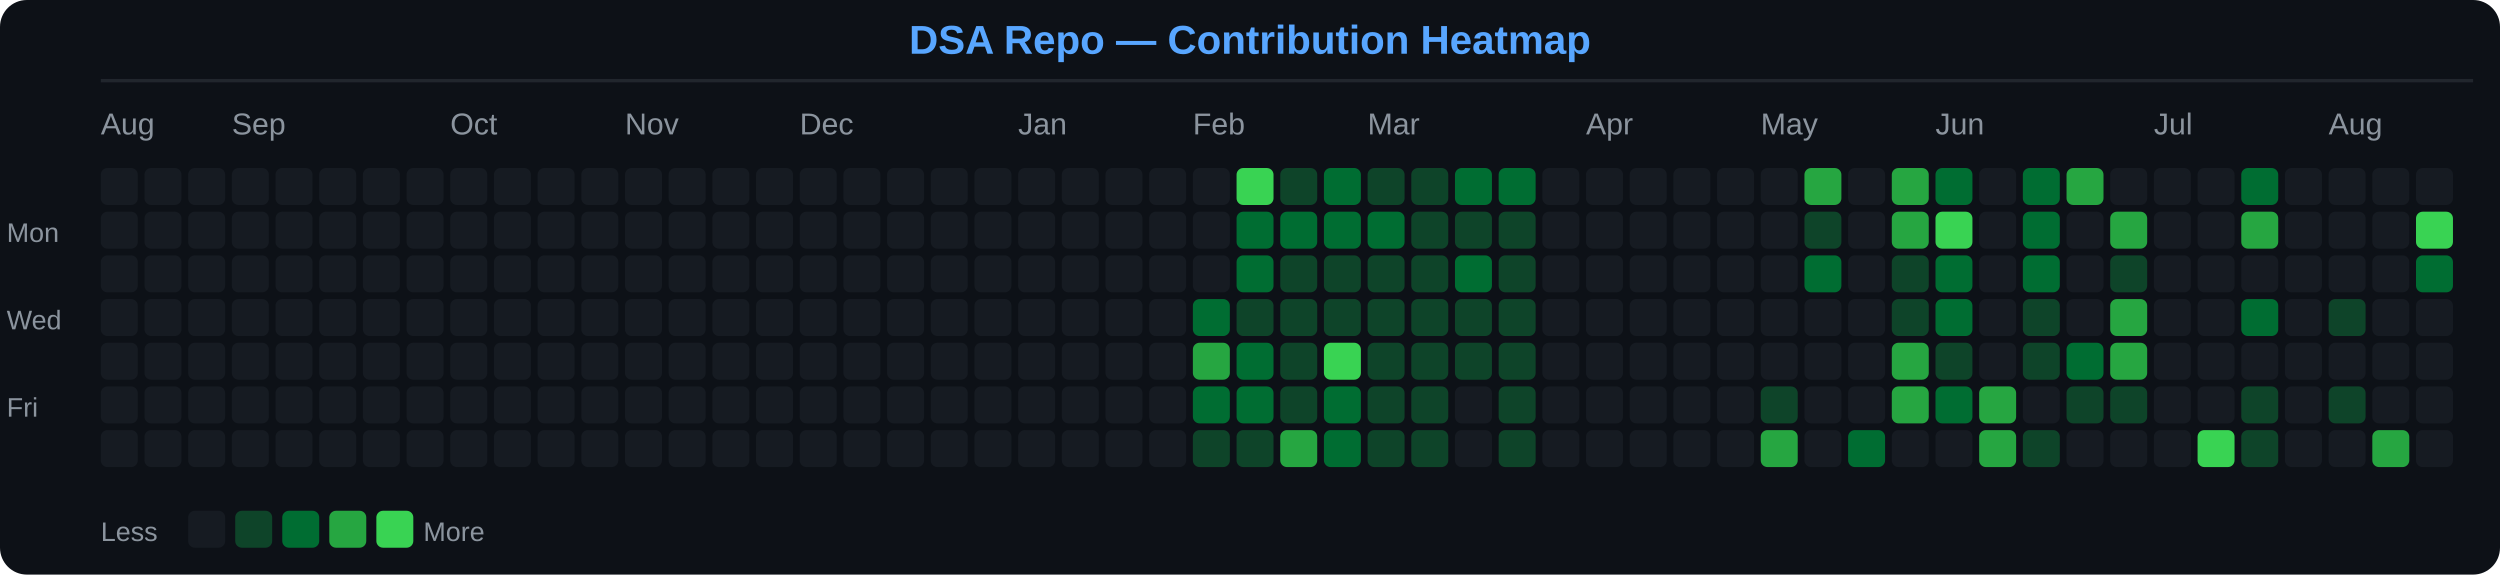
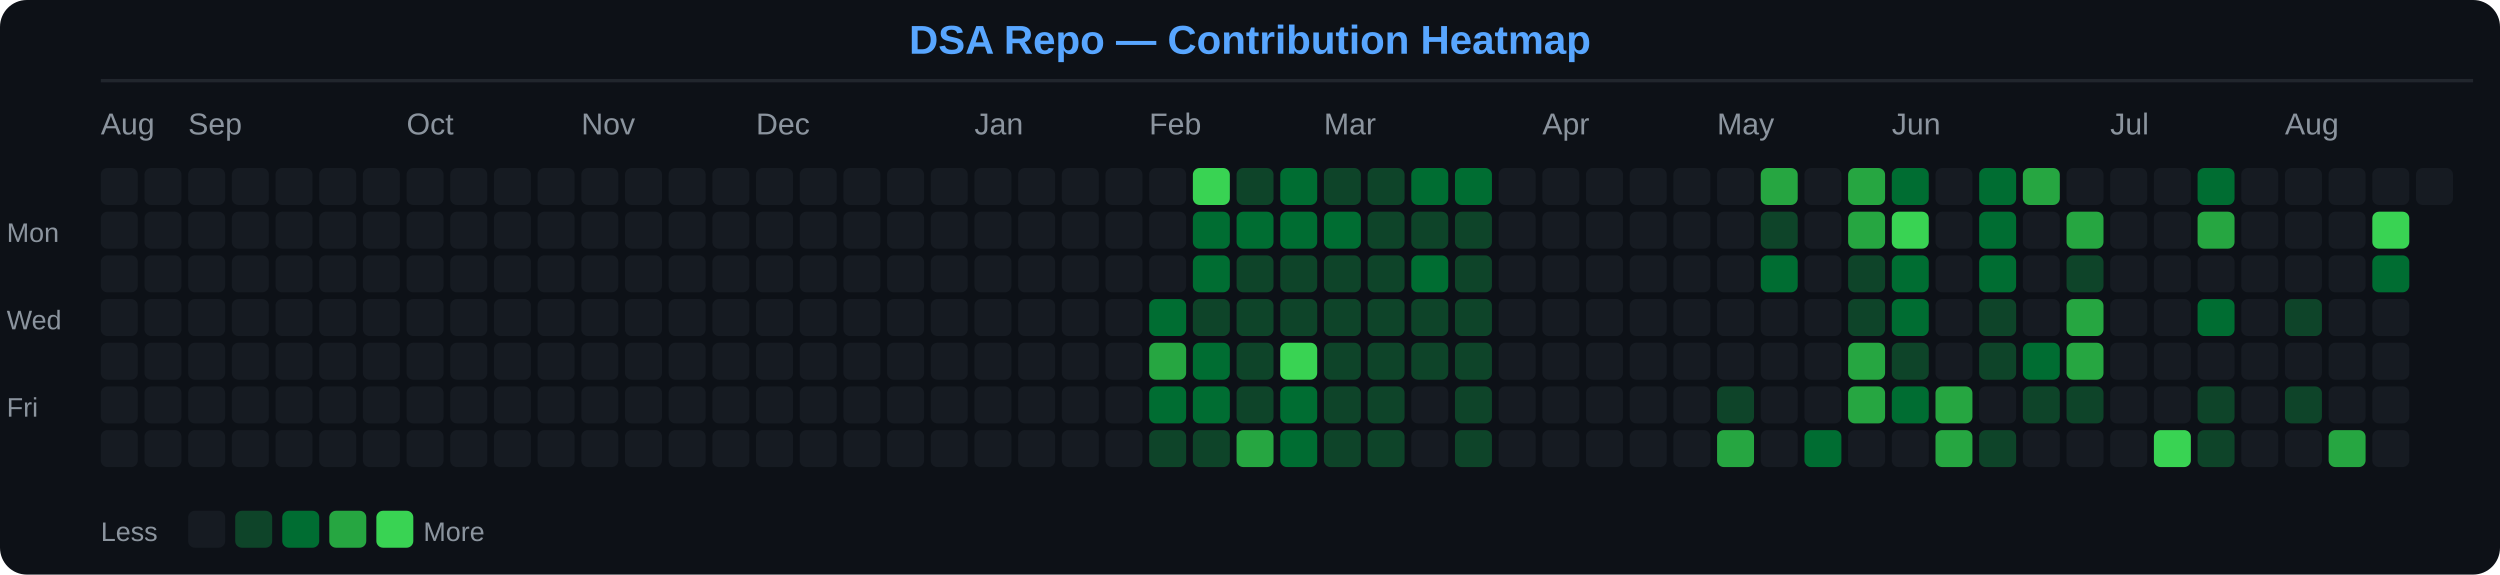
<svg xmlns="http://www.w3.org/2000/svg" width="744" height="171" viewBox="0 0 744 171">
  <rect width="744" height="171" fill="#0d1117" rx="8" />
  <text x="372" y="16" fill="#58a6ff" font-family="Arial,sans-serif" font-size="12" text-anchor="middle" font-weight="bold">DSA Repo — Contribution Heatmap</text>
  <line x1="30" y1="24" x2="736" y2="24" stroke="#21262d" stroke-width="1" />
  <text x="2" y="72" fill="#8b949e" font-family="Arial,sans-serif" font-size="8">Mon</text>
  <text x="2" y="98" fill="#8b949e" font-family="Arial,sans-serif" font-size="8">Wed</text>
  <text x="2" y="124" fill="#8b949e" font-family="Arial,sans-serif" font-size="8">Fri</text>
  <text x="30" y="40" fill="#8b949e" font-family="Arial,sans-serif" font-size="9">Aug</text>
  <rect x="30" y="50" width="11" height="11" rx="2" fill="#161b22" />
  <rect x="30" y="63" width="11" height="11" rx="2" fill="#161b22" />
  <rect x="30" y="76" width="11" height="11" rx="2" fill="#161b22" />
  <rect x="30" y="89" width="11" height="11" rx="2" fill="#161b22" />
  <rect x="30" y="102" width="11" height="11" rx="2" fill="#161b22" />
  <rect x="30" y="115" width="11" height="11" rx="2" fill="#161b22" />
  <rect x="30" y="128" width="11" height="11" rx="2" fill="#161b22" />
  <rect x="43" y="50" width="11" height="11" rx="2" fill="#161b22" />
  <rect x="43" y="63" width="11" height="11" rx="2" fill="#161b22" />
  <rect x="43" y="76" width="11" height="11" rx="2" fill="#161b22" />
  <rect x="43" y="89" width="11" height="11" rx="2" fill="#161b22" />
  <rect x="43" y="102" width="11" height="11" rx="2" fill="#161b22" />
  <rect x="43" y="115" width="11" height="11" rx="2" fill="#161b22" />
  <rect x="43" y="128" width="11" height="11" rx="2" fill="#161b22" />
+   <text x="56" y="40" fill="#8b949e" font-family="Arial,sans-serif" font-size="9">Sep</text>
  <rect x="56" y="50" width="11" height="11" rx="2" fill="#161b22" />
  <rect x="56" y="63" width="11" height="11" rx="2" fill="#161b22" />
  <rect x="56" y="76" width="11" height="11" rx="2" fill="#161b22" />
  <rect x="56" y="89" width="11" height="11" rx="2" fill="#161b22" />
  <rect x="56" y="102" width="11" height="11" rx="2" fill="#161b22" />
  <rect x="56" y="115" width="11" height="11" rx="2" fill="#161b22" />
  <rect x="56" y="128" width="11" height="11" rx="2" fill="#161b22" />
-   <text x="69" y="40" fill="#8b949e" font-family="Arial,sans-serif" font-size="9">Sep</text>
  <rect x="69" y="50" width="11" height="11" rx="2" fill="#161b22" />
  <rect x="69" y="63" width="11" height="11" rx="2" fill="#161b22" />
  <rect x="69" y="76" width="11" height="11" rx="2" fill="#161b22" />
  <rect x="69" y="89" width="11" height="11" rx="2" fill="#161b22" />
  <rect x="69" y="102" width="11" height="11" rx="2" fill="#161b22" />
  <rect x="69" y="115" width="11" height="11" rx="2" fill="#161b22" />
  <rect x="69" y="128" width="11" height="11" rx="2" fill="#161b22" />
  <rect x="82" y="50" width="11" height="11" rx="2" fill="#161b22" />
  <rect x="82" y="63" width="11" height="11" rx="2" fill="#161b22" />
  <rect x="82" y="76" width="11" height="11" rx="2" fill="#161b22" />
  <rect x="82" y="89" width="11" height="11" rx="2" fill="#161b22" />
  <rect x="82" y="102" width="11" height="11" rx="2" fill="#161b22" />
  <rect x="82" y="115" width="11" height="11" rx="2" fill="#161b22" />
  <rect x="82" y="128" width="11" height="11" rx="2" fill="#161b22" />
  <rect x="95" y="50" width="11" height="11" rx="2" fill="#161b22" />
  <rect x="95" y="63" width="11" height="11" rx="2" fill="#161b22" />
  <rect x="95" y="76" width="11" height="11" rx="2" fill="#161b22" />
  <rect x="95" y="89" width="11" height="11" rx="2" fill="#161b22" />
  <rect x="95" y="102" width="11" height="11" rx="2" fill="#161b22" />
  <rect x="95" y="115" width="11" height="11" rx="2" fill="#161b22" />
  <rect x="95" y="128" width="11" height="11" rx="2" fill="#161b22" />
  <rect x="108" y="50" width="11" height="11" rx="2" fill="#161b22" />
  <rect x="108" y="63" width="11" height="11" rx="2" fill="#161b22" />
  <rect x="108" y="76" width="11" height="11" rx="2" fill="#161b22" />
  <rect x="108" y="89" width="11" height="11" rx="2" fill="#161b22" />
  <rect x="108" y="102" width="11" height="11" rx="2" fill="#161b22" />
  <rect x="108" y="115" width="11" height="11" rx="2" fill="#161b22" />
  <rect x="108" y="128" width="11" height="11" rx="2" fill="#161b22" />
+   <text x="121" y="40" fill="#8b949e" font-family="Arial,sans-serif" font-size="9">Oct</text>
  <rect x="121" y="50" width="11" height="11" rx="2" fill="#161b22" />
  <rect x="121" y="63" width="11" height="11" rx="2" fill="#161b22" />
  <rect x="121" y="76" width="11" height="11" rx="2" fill="#161b22" />
  <rect x="121" y="89" width="11" height="11" rx="2" fill="#161b22" />
  <rect x="121" y="102" width="11" height="11" rx="2" fill="#161b22" />
  <rect x="121" y="115" width="11" height="11" rx="2" fill="#161b22" />
  <rect x="121" y="128" width="11" height="11" rx="2" fill="#161b22" />
-   <text x="134" y="40" fill="#8b949e" font-family="Arial,sans-serif" font-size="9">Oct</text>
  <rect x="134" y="50" width="11" height="11" rx="2" fill="#161b22" />
  <rect x="134" y="63" width="11" height="11" rx="2" fill="#161b22" />
  <rect x="134" y="76" width="11" height="11" rx="2" fill="#161b22" />
  <rect x="134" y="89" width="11" height="11" rx="2" fill="#161b22" />
  <rect x="134" y="102" width="11" height="11" rx="2" fill="#161b22" />
  <rect x="134" y="115" width="11" height="11" rx="2" fill="#161b22" />
  <rect x="134" y="128" width="11" height="11" rx="2" fill="#161b22" />
  <rect x="147" y="50" width="11" height="11" rx="2" fill="#161b22" />
  <rect x="147" y="63" width="11" height="11" rx="2" fill="#161b22" />
  <rect x="147" y="76" width="11" height="11" rx="2" fill="#161b22" />
  <rect x="147" y="89" width="11" height="11" rx="2" fill="#161b22" />
  <rect x="147" y="102" width="11" height="11" rx="2" fill="#161b22" />
  <rect x="147" y="115" width="11" height="11" rx="2" fill="#161b22" />
  <rect x="147" y="128" width="11" height="11" rx="2" fill="#161b22" />
  <rect x="160" y="50" width="11" height="11" rx="2" fill="#161b22" />
  <rect x="160" y="63" width="11" height="11" rx="2" fill="#161b22" />
  <rect x="160" y="76" width="11" height="11" rx="2" fill="#161b22" />
  <rect x="160" y="89" width="11" height="11" rx="2" fill="#161b22" />
  <rect x="160" y="102" width="11" height="11" rx="2" fill="#161b22" />
  <rect x="160" y="115" width="11" height="11" rx="2" fill="#161b22" />
  <rect x="160" y="128" width="11" height="11" rx="2" fill="#161b22" />
+   <text x="173" y="40" fill="#8b949e" font-family="Arial,sans-serif" font-size="9">Nov</text>
  <rect x="173" y="50" width="11" height="11" rx="2" fill="#161b22" />
  <rect x="173" y="63" width="11" height="11" rx="2" fill="#161b22" />
  <rect x="173" y="76" width="11" height="11" rx="2" fill="#161b22" />
  <rect x="173" y="89" width="11" height="11" rx="2" fill="#161b22" />
  <rect x="173" y="102" width="11" height="11" rx="2" fill="#161b22" />
  <rect x="173" y="115" width="11" height="11" rx="2" fill="#161b22" />
  <rect x="173" y="128" width="11" height="11" rx="2" fill="#161b22" />
-   <text x="186" y="40" fill="#8b949e" font-family="Arial,sans-serif" font-size="9">Nov</text>
  <rect x="186" y="50" width="11" height="11" rx="2" fill="#161b22" />
  <rect x="186" y="63" width="11" height="11" rx="2" fill="#161b22" />
  <rect x="186" y="76" width="11" height="11" rx="2" fill="#161b22" />
  <rect x="186" y="89" width="11" height="11" rx="2" fill="#161b22" />
  <rect x="186" y="102" width="11" height="11" rx="2" fill="#161b22" />
  <rect x="186" y="115" width="11" height="11" rx="2" fill="#161b22" />
  <rect x="186" y="128" width="11" height="11" rx="2" fill="#161b22" />
  <rect x="199" y="50" width="11" height="11" rx="2" fill="#161b22" />
  <rect x="199" y="63" width="11" height="11" rx="2" fill="#161b22" />
  <rect x="199" y="76" width="11" height="11" rx="2" fill="#161b22" />
  <rect x="199" y="89" width="11" height="11" rx="2" fill="#161b22" />
  <rect x="199" y="102" width="11" height="11" rx="2" fill="#161b22" />
  <rect x="199" y="115" width="11" height="11" rx="2" fill="#161b22" />
  <rect x="199" y="128" width="11" height="11" rx="2" fill="#161b22" />
  <rect x="212" y="50" width="11" height="11" rx="2" fill="#161b22" />
  <rect x="212" y="63" width="11" height="11" rx="2" fill="#161b22" />
  <rect x="212" y="76" width="11" height="11" rx="2" fill="#161b22" />
  <rect x="212" y="89" width="11" height="11" rx="2" fill="#161b22" />
  <rect x="212" y="102" width="11" height="11" rx="2" fill="#161b22" />
  <rect x="212" y="115" width="11" height="11" rx="2" fill="#161b22" />
  <rect x="212" y="128" width="11" height="11" rx="2" fill="#161b22" />
+   <text x="225" y="40" fill="#8b949e" font-family="Arial,sans-serif" font-size="9">Dec</text>
  <rect x="225" y="50" width="11" height="11" rx="2" fill="#161b22" />
  <rect x="225" y="63" width="11" height="11" rx="2" fill="#161b22" />
  <rect x="225" y="76" width="11" height="11" rx="2" fill="#161b22" />
  <rect x="225" y="89" width="11" height="11" rx="2" fill="#161b22" />
  <rect x="225" y="102" width="11" height="11" rx="2" fill="#161b22" />
  <rect x="225" y="115" width="11" height="11" rx="2" fill="#161b22" />
  <rect x="225" y="128" width="11" height="11" rx="2" fill="#161b22" />
-   <text x="238" y="40" fill="#8b949e" font-family="Arial,sans-serif" font-size="9">Dec</text>
  <rect x="238" y="50" width="11" height="11" rx="2" fill="#161b22" />
  <rect x="238" y="63" width="11" height="11" rx="2" fill="#161b22" />
  <rect x="238" y="76" width="11" height="11" rx="2" fill="#161b22" />
  <rect x="238" y="89" width="11" height="11" rx="2" fill="#161b22" />
  <rect x="238" y="102" width="11" height="11" rx="2" fill="#161b22" />
  <rect x="238" y="115" width="11" height="11" rx="2" fill="#161b22" />
  <rect x="238" y="128" width="11" height="11" rx="2" fill="#161b22" />
  <rect x="251" y="50" width="11" height="11" rx="2" fill="#161b22" />
  <rect x="251" y="63" width="11" height="11" rx="2" fill="#161b22" />
  <rect x="251" y="76" width="11" height="11" rx="2" fill="#161b22" />
  <rect x="251" y="89" width="11" height="11" rx="2" fill="#161b22" />
  <rect x="251" y="102" width="11" height="11" rx="2" fill="#161b22" />
  <rect x="251" y="115" width="11" height="11" rx="2" fill="#161b22" />
  <rect x="251" y="128" width="11" height="11" rx="2" fill="#161b22" />
  <rect x="264" y="50" width="11" height="11" rx="2" fill="#161b22" />
  <rect x="264" y="63" width="11" height="11" rx="2" fill="#161b22" />
  <rect x="264" y="76" width="11" height="11" rx="2" fill="#161b22" />
  <rect x="264" y="89" width="11" height="11" rx="2" fill="#161b22" />
  <rect x="264" y="102" width="11" height="11" rx="2" fill="#161b22" />
  <rect x="264" y="115" width="11" height="11" rx="2" fill="#161b22" />
  <rect x="264" y="128" width="11" height="11" rx="2" fill="#161b22" />
  <rect x="277" y="50" width="11" height="11" rx="2" fill="#161b22" />
  <rect x="277" y="63" width="11" height="11" rx="2" fill="#161b22" />
  <rect x="277" y="76" width="11" height="11" rx="2" fill="#161b22" />
  <rect x="277" y="89" width="11" height="11" rx="2" fill="#161b22" />
  <rect x="277" y="102" width="11" height="11" rx="2" fill="#161b22" />
  <rect x="277" y="115" width="11" height="11" rx="2" fill="#161b22" />
  <rect x="277" y="128" width="11" height="11" rx="2" fill="#161b22" />
+   <text x="290" y="40" fill="#8b949e" font-family="Arial,sans-serif" font-size="9">Jan</text>
  <rect x="290" y="50" width="11" height="11" rx="2" fill="#161b22" />
  <rect x="290" y="63" width="11" height="11" rx="2" fill="#161b22" />
  <rect x="290" y="76" width="11" height="11" rx="2" fill="#161b22" />
  <rect x="290" y="89" width="11" height="11" rx="2" fill="#161b22" />
  <rect x="290" y="102" width="11" height="11" rx="2" fill="#161b22" />
  <rect x="290" y="115" width="11" height="11" rx="2" fill="#161b22" />
  <rect x="290" y="128" width="11" height="11" rx="2" fill="#161b22" />
-   <text x="303" y="40" fill="#8b949e" font-family="Arial,sans-serif" font-size="9">Jan</text>
  <rect x="303" y="50" width="11" height="11" rx="2" fill="#161b22" />
  <rect x="303" y="63" width="11" height="11" rx="2" fill="#161b22" />
  <rect x="303" y="76" width="11" height="11" rx="2" fill="#161b22" />
  <rect x="303" y="89" width="11" height="11" rx="2" fill="#161b22" />
  <rect x="303" y="102" width="11" height="11" rx="2" fill="#161b22" />
  <rect x="303" y="115" width="11" height="11" rx="2" fill="#161b22" />
  <rect x="303" y="128" width="11" height="11" rx="2" fill="#161b22" />
  <rect x="316" y="50" width="11" height="11" rx="2" fill="#161b22" />
  <rect x="316" y="63" width="11" height="11" rx="2" fill="#161b22" />
  <rect x="316" y="76" width="11" height="11" rx="2" fill="#161b22" />
  <rect x="316" y="89" width="11" height="11" rx="2" fill="#161b22" />
  <rect x="316" y="102" width="11" height="11" rx="2" fill="#161b22" />
  <rect x="316" y="115" width="11" height="11" rx="2" fill="#161b22" />
  <rect x="316" y="128" width="11" height="11" rx="2" fill="#161b22" />
  <rect x="329" y="50" width="11" height="11" rx="2" fill="#161b22" />
  <rect x="329" y="63" width="11" height="11" rx="2" fill="#161b22" />
  <rect x="329" y="76" width="11" height="11" rx="2" fill="#161b22" />
  <rect x="329" y="89" width="11" height="11" rx="2" fill="#161b22" />
  <rect x="329" y="102" width="11" height="11" rx="2" fill="#161b22" />
  <rect x="329" y="115" width="11" height="11" rx="2" fill="#161b22" />
  <rect x="329" y="128" width="11" height="11" rx="2" fill="#161b22" />
+   <text x="342" y="40" fill="#8b949e" font-family="Arial,sans-serif" font-size="9">Feb</text>
  <rect x="342" y="50" width="11" height="11" rx="2" fill="#161b22" />
  <rect x="342" y="63" width="11" height="11" rx="2" fill="#161b22" />
  <rect x="342" y="76" width="11" height="11" rx="2" fill="#161b22" />
-   <rect x="342" y="89" width="11" height="11" rx="2" fill="#161b22" />
-   <rect x="342" y="102" width="11" height="11" rx="2" fill="#161b22" />
-   <rect x="342" y="115" width="11" height="11" rx="2" fill="#161b22" />
-   <rect x="342" y="128" width="11" height="11" rx="2" fill="#161b22" />
-   <text x="355" y="40" fill="#8b949e" font-family="Arial,sans-serif" font-size="9">Feb</text>
-   <rect x="355" y="50" width="11" height="11" rx="2" fill="#161b22" />
-   <rect x="355" y="63" width="11" height="11" rx="2" fill="#161b22" />
-   <rect x="355" y="76" width="11" height="11" rx="2" fill="#161b22" />
-   <rect x="355" y="89" width="11" height="11" rx="2" fill="#006d32" />
-   <rect x="355" y="102" width="11" height="11" rx="2" fill="#26a641" />
+   <rect x="342" y="89" width="11" height="11" rx="2" fill="#006d32" />
+   <rect x="342" y="102" width="11" height="11" rx="2" fill="#26a641" />
+   <rect x="342" y="115" width="11" height="11" rx="2" fill="#006d32" />
+   <rect x="342" y="128" width="11" height="11" rx="2" fill="#0e4429" />
+   <rect x="355" y="50" width="11" height="11" rx="2" fill="#39d353" />
+   <rect x="355" y="63" width="11" height="11" rx="2" fill="#006d32" />
+   <rect x="355" y="76" width="11" height="11" rx="2" fill="#006d32" />
+   <rect x="355" y="89" width="11" height="11" rx="2" fill="#0e4429" />
+   <rect x="355" y="102" width="11" height="11" rx="2" fill="#006d32" />
  <rect x="355" y="115" width="11" height="11" rx="2" fill="#006d32" />
  <rect x="355" y="128" width="11" height="11" rx="2" fill="#0e4429" />
-   <rect x="368" y="50" width="11" height="11" rx="2" fill="#39d353" />
+   <rect x="368" y="50" width="11" height="11" rx="2" fill="#0e4429" />
  <rect x="368" y="63" width="11" height="11" rx="2" fill="#006d32" />
-   <rect x="368" y="76" width="11" height="11" rx="2" fill="#006d32" />
+   <rect x="368" y="76" width="11" height="11" rx="2" fill="#0e4429" />
  <rect x="368" y="89" width="11" height="11" rx="2" fill="#0e4429" />
-   <rect x="368" y="102" width="11" height="11" rx="2" fill="#006d32" />
-   <rect x="368" y="115" width="11" height="11" rx="2" fill="#006d32" />
-   <rect x="368" y="128" width="11" height="11" rx="2" fill="#0e4429" />
-   <rect x="381" y="50" width="11" height="11" rx="2" fill="#0e4429" />
+   <rect x="368" y="102" width="11" height="11" rx="2" fill="#0e4429" />
+   <rect x="368" y="115" width="11" height="11" rx="2" fill="#0e4429" />
+   <rect x="368" y="128" width="11" height="11" rx="2" fill="#26a641" />
+   <rect x="381" y="50" width="11" height="11" rx="2" fill="#006d32" />
  <rect x="381" y="63" width="11" height="11" rx="2" fill="#006d32" />
  <rect x="381" y="76" width="11" height="11" rx="2" fill="#0e4429" />
  <rect x="381" y="89" width="11" height="11" rx="2" fill="#0e4429" />
-   <rect x="381" y="102" width="11" height="11" rx="2" fill="#0e4429" />
-   <rect x="381" y="115" width="11" height="11" rx="2" fill="#0e4429" />
-   <rect x="381" y="128" width="11" height="11" rx="2" fill="#26a641" />
-   <rect x="394" y="50" width="11" height="11" rx="2" fill="#006d32" />
+   <rect x="381" y="102" width="11" height="11" rx="2" fill="#39d353" />
+   <rect x="381" y="115" width="11" height="11" rx="2" fill="#006d32" />
+   <rect x="381" y="128" width="11" height="11" rx="2" fill="#006d32" />
+   <text x="394" y="40" fill="#8b949e" font-family="Arial,sans-serif" font-size="9">Mar</text>
+   <rect x="394" y="50" width="11" height="11" rx="2" fill="#0e4429" />
  <rect x="394" y="63" width="11" height="11" rx="2" fill="#006d32" />
  <rect x="394" y="76" width="11" height="11" rx="2" fill="#0e4429" />
  <rect x="394" y="89" width="11" height="11" rx="2" fill="#0e4429" />
-   <rect x="394" y="102" width="11" height="11" rx="2" fill="#39d353" />
-   <rect x="394" y="115" width="11" height="11" rx="2" fill="#006d32" />
-   <rect x="394" y="128" width="11" height="11" rx="2" fill="#006d32" />
-   <text x="407" y="40" fill="#8b949e" font-family="Arial,sans-serif" font-size="9">Mar</text>
+   <rect x="394" y="102" width="11" height="11" rx="2" fill="#0e4429" />
+   <rect x="394" y="115" width="11" height="11" rx="2" fill="#0e4429" />
+   <rect x="394" y="128" width="11" height="11" rx="2" fill="#0e4429" />
  <rect x="407" y="50" width="11" height="11" rx="2" fill="#0e4429" />
-   <rect x="407" y="63" width="11" height="11" rx="2" fill="#006d32" />
+   <rect x="407" y="63" width="11" height="11" rx="2" fill="#0e4429" />
  <rect x="407" y="76" width="11" height="11" rx="2" fill="#0e4429" />
  <rect x="407" y="89" width="11" height="11" rx="2" fill="#0e4429" />
  <rect x="407" y="102" width="11" height="11" rx="2" fill="#0e4429" />
  <rect x="407" y="115" width="11" height="11" rx="2" fill="#0e4429" />
  <rect x="407" y="128" width="11" height="11" rx="2" fill="#0e4429" />
-   <rect x="420" y="50" width="11" height="11" rx="2" fill="#0e4429" />
+   <rect x="420" y="50" width="11" height="11" rx="2" fill="#006d32" />
  <rect x="420" y="63" width="11" height="11" rx="2" fill="#0e4429" />
-   <rect x="420" y="76" width="11" height="11" rx="2" fill="#0e4429" />
+   <rect x="420" y="76" width="11" height="11" rx="2" fill="#006d32" />
  <rect x="420" y="89" width="11" height="11" rx="2" fill="#0e4429" />
  <rect x="420" y="102" width="11" height="11" rx="2" fill="#0e4429" />
-   <rect x="420" y="115" width="11" height="11" rx="2" fill="#0e4429" />
-   <rect x="420" y="128" width="11" height="11" rx="2" fill="#0e4429" />
+   <rect x="420" y="115" width="11" height="11" rx="2" fill="#161b22" />
+   <rect x="420" y="128" width="11" height="11" rx="2" fill="#161b22" />
  <rect x="433" y="50" width="11" height="11" rx="2" fill="#006d32" />
  <rect x="433" y="63" width="11" height="11" rx="2" fill="#0e4429" />
-   <rect x="433" y="76" width="11" height="11" rx="2" fill="#006d32" />
+   <rect x="433" y="76" width="11" height="11" rx="2" fill="#0e4429" />
  <rect x="433" y="89" width="11" height="11" rx="2" fill="#0e4429" />
  <rect x="433" y="102" width="11" height="11" rx="2" fill="#0e4429" />
-   <rect x="433" y="115" width="11" height="11" rx="2" fill="#161b22" />
-   <rect x="433" y="128" width="11" height="11" rx="2" fill="#161b22" />
-   <rect x="446" y="50" width="11" height="11" rx="2" fill="#006d32" />
-   <rect x="446" y="63" width="11" height="11" rx="2" fill="#0e4429" />
-   <rect x="446" y="76" width="11" height="11" rx="2" fill="#0e4429" />
-   <rect x="446" y="89" width="11" height="11" rx="2" fill="#0e4429" />
-   <rect x="446" y="102" width="11" height="11" rx="2" fill="#0e4429" />
-   <rect x="446" y="115" width="11" height="11" rx="2" fill="#0e4429" />
-   <rect x="446" y="128" width="11" height="11" rx="2" fill="#0e4429" />
+   <rect x="433" y="115" width="11" height="11" rx="2" fill="#0e4429" />
+   <rect x="433" y="128" width="11" height="11" rx="2" fill="#0e4429" />
+   <rect x="446" y="50" width="11" height="11" rx="2" fill="#161b22" />
+   <rect x="446" y="63" width="11" height="11" rx="2" fill="#161b22" />
+   <rect x="446" y="76" width="11" height="11" rx="2" fill="#161b22" />
+   <rect x="446" y="89" width="11" height="11" rx="2" fill="#161b22" />
+   <rect x="446" y="102" width="11" height="11" rx="2" fill="#161b22" />
+   <rect x="446" y="115" width="11" height="11" rx="2" fill="#161b22" />
+   <rect x="446" y="128" width="11" height="11" rx="2" fill="#161b22" />
+   <text x="459" y="40" fill="#8b949e" font-family="Arial,sans-serif" font-size="9">Apr</text>
  <rect x="459" y="50" width="11" height="11" rx="2" fill="#161b22" />
  <rect x="459" y="63" width="11" height="11" rx="2" fill="#161b22" />
  <rect x="459" y="76" width="11" height="11" rx="2" fill="#161b22" />
  <rect x="459" y="89" width="11" height="11" rx="2" fill="#161b22" />
  <rect x="459" y="102" width="11" height="11" rx="2" fill="#161b22" />
  <rect x="459" y="115" width="11" height="11" rx="2" fill="#161b22" />
  <rect x="459" y="128" width="11" height="11" rx="2" fill="#161b22" />
-   <text x="472" y="40" fill="#8b949e" font-family="Arial,sans-serif" font-size="9">Apr</text>
  <rect x="472" y="50" width="11" height="11" rx="2" fill="#161b22" />
  <rect x="472" y="63" width="11" height="11" rx="2" fill="#161b22" />
  <rect x="472" y="76" width="11" height="11" rx="2" fill="#161b22" />
  <rect x="472" y="89" width="11" height="11" rx="2" fill="#161b22" />
  <rect x="472" y="102" width="11" height="11" rx="2" fill="#161b22" />
  <rect x="472" y="115" width="11" height="11" rx="2" fill="#161b22" />
  <rect x="472" y="128" width="11" height="11" rx="2" fill="#161b22" />
  <rect x="485" y="50" width="11" height="11" rx="2" fill="#161b22" />
  <rect x="485" y="63" width="11" height="11" rx="2" fill="#161b22" />
  <rect x="485" y="76" width="11" height="11" rx="2" fill="#161b22" />
  <rect x="485" y="89" width="11" height="11" rx="2" fill="#161b22" />
  <rect x="485" y="102" width="11" height="11" rx="2" fill="#161b22" />
  <rect x="485" y="115" width="11" height="11" rx="2" fill="#161b22" />
  <rect x="485" y="128" width="11" height="11" rx="2" fill="#161b22" />
  <rect x="498" y="50" width="11" height="11" rx="2" fill="#161b22" />
  <rect x="498" y="63" width="11" height="11" rx="2" fill="#161b22" />
  <rect x="498" y="76" width="11" height="11" rx="2" fill="#161b22" />
  <rect x="498" y="89" width="11" height="11" rx="2" fill="#161b22" />
  <rect x="498" y="102" width="11" height="11" rx="2" fill="#161b22" />
  <rect x="498" y="115" width="11" height="11" rx="2" fill="#161b22" />
  <rect x="498" y="128" width="11" height="11" rx="2" fill="#161b22" />
+   <text x="511" y="40" fill="#8b949e" font-family="Arial,sans-serif" font-size="9">May</text>
  <rect x="511" y="50" width="11" height="11" rx="2" fill="#161b22" />
  <rect x="511" y="63" width="11" height="11" rx="2" fill="#161b22" />
  <rect x="511" y="76" width="11" height="11" rx="2" fill="#161b22" />
  <rect x="511" y="89" width="11" height="11" rx="2" fill="#161b22" />
  <rect x="511" y="102" width="11" height="11" rx="2" fill="#161b22" />
-   <rect x="511" y="115" width="11" height="11" rx="2" fill="#161b22" />
-   <rect x="511" y="128" width="11" height="11" rx="2" fill="#161b22" />
-   <text x="524" y="40" fill="#8b949e" font-family="Arial,sans-serif" font-size="9">May</text>
-   <rect x="524" y="50" width="11" height="11" rx="2" fill="#161b22" />
-   <rect x="524" y="63" width="11" height="11" rx="2" fill="#161b22" />
-   <rect x="524" y="76" width="11" height="11" rx="2" fill="#161b22" />
+   <rect x="511" y="115" width="11" height="11" rx="2" fill="#0e4429" />
+   <rect x="511" y="128" width="11" height="11" rx="2" fill="#26a641" />
+   <rect x="524" y="50" width="11" height="11" rx="2" fill="#26a641" />
+   <rect x="524" y="63" width="11" height="11" rx="2" fill="#0e4429" />
+   <rect x="524" y="76" width="11" height="11" rx="2" fill="#006d32" />
  <rect x="524" y="89" width="11" height="11" rx="2" fill="#161b22" />
  <rect x="524" y="102" width="11" height="11" rx="2" fill="#161b22" />
-   <rect x="524" y="115" width="11" height="11" rx="2" fill="#0e4429" />
-   <rect x="524" y="128" width="11" height="11" rx="2" fill="#26a641" />
-   <rect x="537" y="50" width="11" height="11" rx="2" fill="#26a641" />
-   <rect x="537" y="63" width="11" height="11" rx="2" fill="#0e4429" />
-   <rect x="537" y="76" width="11" height="11" rx="2" fill="#006d32" />
+   <rect x="524" y="115" width="11" height="11" rx="2" fill="#161b22" />
+   <rect x="524" y="128" width="11" height="11" rx="2" fill="#161b22" />
+   <rect x="537" y="50" width="11" height="11" rx="2" fill="#161b22" />
+   <rect x="537" y="63" width="11" height="11" rx="2" fill="#161b22" />
+   <rect x="537" y="76" width="11" height="11" rx="2" fill="#161b22" />
  <rect x="537" y="89" width="11" height="11" rx="2" fill="#161b22" />
  <rect x="537" y="102" width="11" height="11" rx="2" fill="#161b22" />
  <rect x="537" y="115" width="11" height="11" rx="2" fill="#161b22" />
-   <rect x="537" y="128" width="11" height="11" rx="2" fill="#161b22" />
-   <rect x="550" y="50" width="11" height="11" rx="2" fill="#161b22" />
-   <rect x="550" y="63" width="11" height="11" rx="2" fill="#161b22" />
-   <rect x="550" y="76" width="11" height="11" rx="2" fill="#161b22" />
-   <rect x="550" y="89" width="11" height="11" rx="2" fill="#161b22" />
-   <rect x="550" y="102" width="11" height="11" rx="2" fill="#161b22" />
-   <rect x="550" y="115" width="11" height="11" rx="2" fill="#161b22" />
-   <rect x="550" y="128" width="11" height="11" rx="2" fill="#006d32" />
-   <rect x="563" y="50" width="11" height="11" rx="2" fill="#26a641" />
-   <rect x="563" y="63" width="11" height="11" rx="2" fill="#26a641" />
-   <rect x="563" y="76" width="11" height="11" rx="2" fill="#0e4429" />
-   <rect x="563" y="89" width="11" height="11" rx="2" fill="#0e4429" />
-   <rect x="563" y="102" width="11" height="11" rx="2" fill="#26a641" />
-   <rect x="563" y="115" width="11" height="11" rx="2" fill="#26a641" />
+   <rect x="537" y="128" width="11" height="11" rx="2" fill="#006d32" />
+   <rect x="550" y="50" width="11" height="11" rx="2" fill="#26a641" />
+   <rect x="550" y="63" width="11" height="11" rx="2" fill="#26a641" />
+   <rect x="550" y="76" width="11" height="11" rx="2" fill="#0e4429" />
+   <rect x="550" y="89" width="11" height="11" rx="2" fill="#0e4429" />
+   <rect x="550" y="102" width="11" height="11" rx="2" fill="#26a641" />
+   <rect x="550" y="115" width="11" height="11" rx="2" fill="#26a641" />
+   <rect x="550" y="128" width="11" height="11" rx="2" fill="#161b22" />
+   <text x="563" y="40" fill="#8b949e" font-family="Arial,sans-serif" font-size="9">Jun</text>
+   <rect x="563" y="50" width="11" height="11" rx="2" fill="#006d32" />
+   <rect x="563" y="63" width="11" height="11" rx="2" fill="#39d353" />
+   <rect x="563" y="76" width="11" height="11" rx="2" fill="#006d32" />
+   <rect x="563" y="89" width="11" height="11" rx="2" fill="#006d32" />
+   <rect x="563" y="102" width="11" height="11" rx="2" fill="#0e4429" />
+   <rect x="563" y="115" width="11" height="11" rx="2" fill="#006d32" />
  <rect x="563" y="128" width="11" height="11" rx="2" fill="#161b22" />
-   <text x="576" y="40" fill="#8b949e" font-family="Arial,sans-serif" font-size="9">Jun</text>
-   <rect x="576" y="50" width="11" height="11" rx="2" fill="#006d32" />
-   <rect x="576" y="63" width="11" height="11" rx="2" fill="#39d353" />
-   <rect x="576" y="76" width="11" height="11" rx="2" fill="#006d32" />
-   <rect x="576" y="89" width="11" height="11" rx="2" fill="#006d32" />
-   <rect x="576" y="102" width="11" height="11" rx="2" fill="#0e4429" />
-   <rect x="576" y="115" width="11" height="11" rx="2" fill="#006d32" />
-   <rect x="576" y="128" width="11" height="11" rx="2" fill="#161b22" />
-   <rect x="589" y="50" width="11" height="11" rx="2" fill="#161b22" />
-   <rect x="589" y="63" width="11" height="11" rx="2" fill="#161b22" />
-   <rect x="589" y="76" width="11" height="11" rx="2" fill="#161b22" />
-   <rect x="589" y="89" width="11" height="11" rx="2" fill="#161b22" />
-   <rect x="589" y="102" width="11" height="11" rx="2" fill="#161b22" />
-   <rect x="589" y="115" width="11" height="11" rx="2" fill="#26a641" />
-   <rect x="589" y="128" width="11" height="11" rx="2" fill="#26a641" />
-   <rect x="602" y="50" width="11" height="11" rx="2" fill="#006d32" />
-   <rect x="602" y="63" width="11" height="11" rx="2" fill="#006d32" />
-   <rect x="602" y="76" width="11" height="11" rx="2" fill="#006d32" />
-   <rect x="602" y="89" width="11" height="11" rx="2" fill="#0e4429" />
-   <rect x="602" y="102" width="11" height="11" rx="2" fill="#0e4429" />
-   <rect x="602" y="115" width="11" height="11" rx="2" fill="#161b22" />
-   <rect x="602" y="128" width="11" height="11" rx="2" fill="#0e4429" />
-   <rect x="615" y="50" width="11" height="11" rx="2" fill="#26a641" />
-   <rect x="615" y="63" width="11" height="11" rx="2" fill="#161b22" />
-   <rect x="615" y="76" width="11" height="11" rx="2" fill="#161b22" />
-   <rect x="615" y="89" width="11" height="11" rx="2" fill="#161b22" />
-   <rect x="615" y="102" width="11" height="11" rx="2" fill="#006d32" />
+   <rect x="576" y="50" width="11" height="11" rx="2" fill="#161b22" />
+   <rect x="576" y="63" width="11" height="11" rx="2" fill="#161b22" />
+   <rect x="576" y="76" width="11" height="11" rx="2" fill="#161b22" />
+   <rect x="576" y="89" width="11" height="11" rx="2" fill="#161b22" />
+   <rect x="576" y="102" width="11" height="11" rx="2" fill="#161b22" />
+   <rect x="576" y="115" width="11" height="11" rx="2" fill="#26a641" />
+   <rect x="576" y="128" width="11" height="11" rx="2" fill="#26a641" />
+   <rect x="589" y="50" width="11" height="11" rx="2" fill="#006d32" />
+   <rect x="589" y="63" width="11" height="11" rx="2" fill="#006d32" />
+   <rect x="589" y="76" width="11" height="11" rx="2" fill="#006d32" />
+   <rect x="589" y="89" width="11" height="11" rx="2" fill="#0e4429" />
+   <rect x="589" y="102" width="11" height="11" rx="2" fill="#0e4429" />
+   <rect x="589" y="115" width="11" height="11" rx="2" fill="#161b22" />
+   <rect x="589" y="128" width="11" height="11" rx="2" fill="#0e4429" />
+   <rect x="602" y="50" width="11" height="11" rx="2" fill="#26a641" />
+   <rect x="602" y="63" width="11" height="11" rx="2" fill="#161b22" />
+   <rect x="602" y="76" width="11" height="11" rx="2" fill="#161b22" />
+   <rect x="602" y="89" width="11" height="11" rx="2" fill="#161b22" />
+   <rect x="602" y="102" width="11" height="11" rx="2" fill="#006d32" />
+   <rect x="602" y="115" width="11" height="11" rx="2" fill="#0e4429" />
+   <rect x="602" y="128" width="11" height="11" rx="2" fill="#161b22" />
+   <rect x="615" y="50" width="11" height="11" rx="2" fill="#161b22" />
+   <rect x="615" y="63" width="11" height="11" rx="2" fill="#26a641" />
+   <rect x="615" y="76" width="11" height="11" rx="2" fill="#0e4429" />
+   <rect x="615" y="89" width="11" height="11" rx="2" fill="#26a641" />
+   <rect x="615" y="102" width="11" height="11" rx="2" fill="#26a641" />
  <rect x="615" y="115" width="11" height="11" rx="2" fill="#0e4429" />
  <rect x="615" y="128" width="11" height="11" rx="2" fill="#161b22" />
+   <text x="628" y="40" fill="#8b949e" font-family="Arial,sans-serif" font-size="9">Jul</text>
  <rect x="628" y="50" width="11" height="11" rx="2" fill="#161b22" />
-   <rect x="628" y="63" width="11" height="11" rx="2" fill="#26a641" />
-   <rect x="628" y="76" width="11" height="11" rx="2" fill="#0e4429" />
-   <rect x="628" y="89" width="11" height="11" rx="2" fill="#26a641" />
-   <rect x="628" y="102" width="11" height="11" rx="2" fill="#26a641" />
-   <rect x="628" y="115" width="11" height="11" rx="2" fill="#0e4429" />
+   <rect x="628" y="63" width="11" height="11" rx="2" fill="#161b22" />
+   <rect x="628" y="76" width="11" height="11" rx="2" fill="#161b22" />
+   <rect x="628" y="89" width="11" height="11" rx="2" fill="#161b22" />
+   <rect x="628" y="102" width="11" height="11" rx="2" fill="#161b22" />
+   <rect x="628" y="115" width="11" height="11" rx="2" fill="#161b22" />
  <rect x="628" y="128" width="11" height="11" rx="2" fill="#161b22" />
-   <text x="641" y="40" fill="#8b949e" font-family="Arial,sans-serif" font-size="9">Jul</text>
  <rect x="641" y="50" width="11" height="11" rx="2" fill="#161b22" />
  <rect x="641" y="63" width="11" height="11" rx="2" fill="#161b22" />
  <rect x="641" y="76" width="11" height="11" rx="2" fill="#161b22" />
  <rect x="641" y="89" width="11" height="11" rx="2" fill="#161b22" />
  <rect x="641" y="102" width="11" height="11" rx="2" fill="#161b22" />
  <rect x="641" y="115" width="11" height="11" rx="2" fill="#161b22" />
-   <rect x="641" y="128" width="11" height="11" rx="2" fill="#161b22" />
-   <rect x="654" y="50" width="11" height="11" rx="2" fill="#161b22" />
-   <rect x="654" y="63" width="11" height="11" rx="2" fill="#161b22" />
+   <rect x="641" y="128" width="11" height="11" rx="2" fill="#39d353" />
+   <rect x="654" y="50" width="11" height="11" rx="2" fill="#006d32" />
+   <rect x="654" y="63" width="11" height="11" rx="2" fill="#26a641" />
  <rect x="654" y="76" width="11" height="11" rx="2" fill="#161b22" />
-   <rect x="654" y="89" width="11" height="11" rx="2" fill="#161b22" />
+   <rect x="654" y="89" width="11" height="11" rx="2" fill="#006d32" />
  <rect x="654" y="102" width="11" height="11" rx="2" fill="#161b22" />
-   <rect x="654" y="115" width="11" height="11" rx="2" fill="#161b22" />
-   <rect x="654" y="128" width="11" height="11" rx="2" fill="#39d353" />
-   <rect x="667" y="50" width="11" height="11" rx="2" fill="#006d32" />
-   <rect x="667" y="63" width="11" height="11" rx="2" fill="#26a641" />
+   <rect x="654" y="115" width="11" height="11" rx="2" fill="#0e4429" />
+   <rect x="654" y="128" width="11" height="11" rx="2" fill="#0e4429" />
+   <rect x="667" y="50" width="11" height="11" rx="2" fill="#161b22" />
+   <rect x="667" y="63" width="11" height="11" rx="2" fill="#161b22" />
  <rect x="667" y="76" width="11" height="11" rx="2" fill="#161b22" />
-   <rect x="667" y="89" width="11" height="11" rx="2" fill="#006d32" />
+   <rect x="667" y="89" width="11" height="11" rx="2" fill="#161b22" />
  <rect x="667" y="102" width="11" height="11" rx="2" fill="#161b22" />
-   <rect x="667" y="115" width="11" height="11" rx="2" fill="#0e4429" />
-   <rect x="667" y="128" width="11" height="11" rx="2" fill="#0e4429" />
+   <rect x="667" y="115" width="11" height="11" rx="2" fill="#161b22" />
+   <rect x="667" y="128" width="11" height="11" rx="2" fill="#161b22" />
+   <text x="680" y="40" fill="#8b949e" font-family="Arial,sans-serif" font-size="9">Aug</text>
  <rect x="680" y="50" width="11" height="11" rx="2" fill="#161b22" />
  <rect x="680" y="63" width="11" height="11" rx="2" fill="#161b22" />
  <rect x="680" y="76" width="11" height="11" rx="2" fill="#161b22" />
-   <rect x="680" y="89" width="11" height="11" rx="2" fill="#161b22" />
+   <rect x="680" y="89" width="11" height="11" rx="2" fill="#0e4429" />
  <rect x="680" y="102" width="11" height="11" rx="2" fill="#161b22" />
-   <rect x="680" y="115" width="11" height="11" rx="2" fill="#161b22" />
+   <rect x="680" y="115" width="11" height="11" rx="2" fill="#0e4429" />
  <rect x="680" y="128" width="11" height="11" rx="2" fill="#161b22" />
-   <text x="693" y="40" fill="#8b949e" font-family="Arial,sans-serif" font-size="9">Aug</text>
  <rect x="693" y="50" width="11" height="11" rx="2" fill="#161b22" />
  <rect x="693" y="63" width="11" height="11" rx="2" fill="#161b22" />
  <rect x="693" y="76" width="11" height="11" rx="2" fill="#161b22" />
-   <rect x="693" y="89" width="11" height="11" rx="2" fill="#0e4429" />
+   <rect x="693" y="89" width="11" height="11" rx="2" fill="#161b22" />
  <rect x="693" y="102" width="11" height="11" rx="2" fill="#161b22" />
-   <rect x="693" y="115" width="11" height="11" rx="2" fill="#0e4429" />
-   <rect x="693" y="128" width="11" height="11" rx="2" fill="#161b22" />
+   <rect x="693" y="115" width="11" height="11" rx="2" fill="#161b22" />
+   <rect x="693" y="128" width="11" height="11" rx="2" fill="#26a641" />
  <rect x="706" y="50" width="11" height="11" rx="2" fill="#161b22" />
-   <rect x="706" y="63" width="11" height="11" rx="2" fill="#161b22" />
-   <rect x="706" y="76" width="11" height="11" rx="2" fill="#161b22" />
+   <rect x="706" y="63" width="11" height="11" rx="2" fill="#39d353" />
+   <rect x="706" y="76" width="11" height="11" rx="2" fill="#006d32" />
  <rect x="706" y="89" width="11" height="11" rx="2" fill="#161b22" />
  <rect x="706" y="102" width="11" height="11" rx="2" fill="#161b22" />
  <rect x="706" y="115" width="11" height="11" rx="2" fill="#161b22" />
-   <rect x="706" y="128" width="11" height="11" rx="2" fill="#26a641" />
+   <rect x="706" y="128" width="11" height="11" rx="2" fill="#161b22" />
  <rect x="719" y="50" width="11" height="11" rx="2" fill="#161b22" />
-   <rect x="719" y="63" width="11" height="11" rx="2" fill="#39d353" />
-   <rect x="719" y="76" width="11" height="11" rx="2" fill="#006d32" />
-   <rect x="719" y="89" width="11" height="11" rx="2" fill="#161b22" />
-   <rect x="719" y="102" width="11" height="11" rx="2" fill="#161b22" />
-   <rect x="719" y="115" width="11" height="11" rx="2" fill="#161b22" />
-   <rect x="719" y="128" width="11" height="11" rx="2" fill="#161b22" />
  <text x="30" y="161" fill="#8b949e" font-family="Arial,sans-serif" font-size="8">Less</text>
  <rect x="56" y="152" width="11" height="11" rx="2" fill="#161b22" />
  <rect x="70" y="152" width="11" height="11" rx="2" fill="#0e4429" />
  <rect x="84" y="152" width="11" height="11" rx="2" fill="#006d32" />
  <rect x="98" y="152" width="11" height="11" rx="2" fill="#26a641" />
  <rect x="112" y="152" width="11" height="11" rx="2" fill="#39d353" />
  <text x="126" y="161" fill="#8b949e" font-family="Arial,sans-serif" font-size="8">More</text>
</svg>
